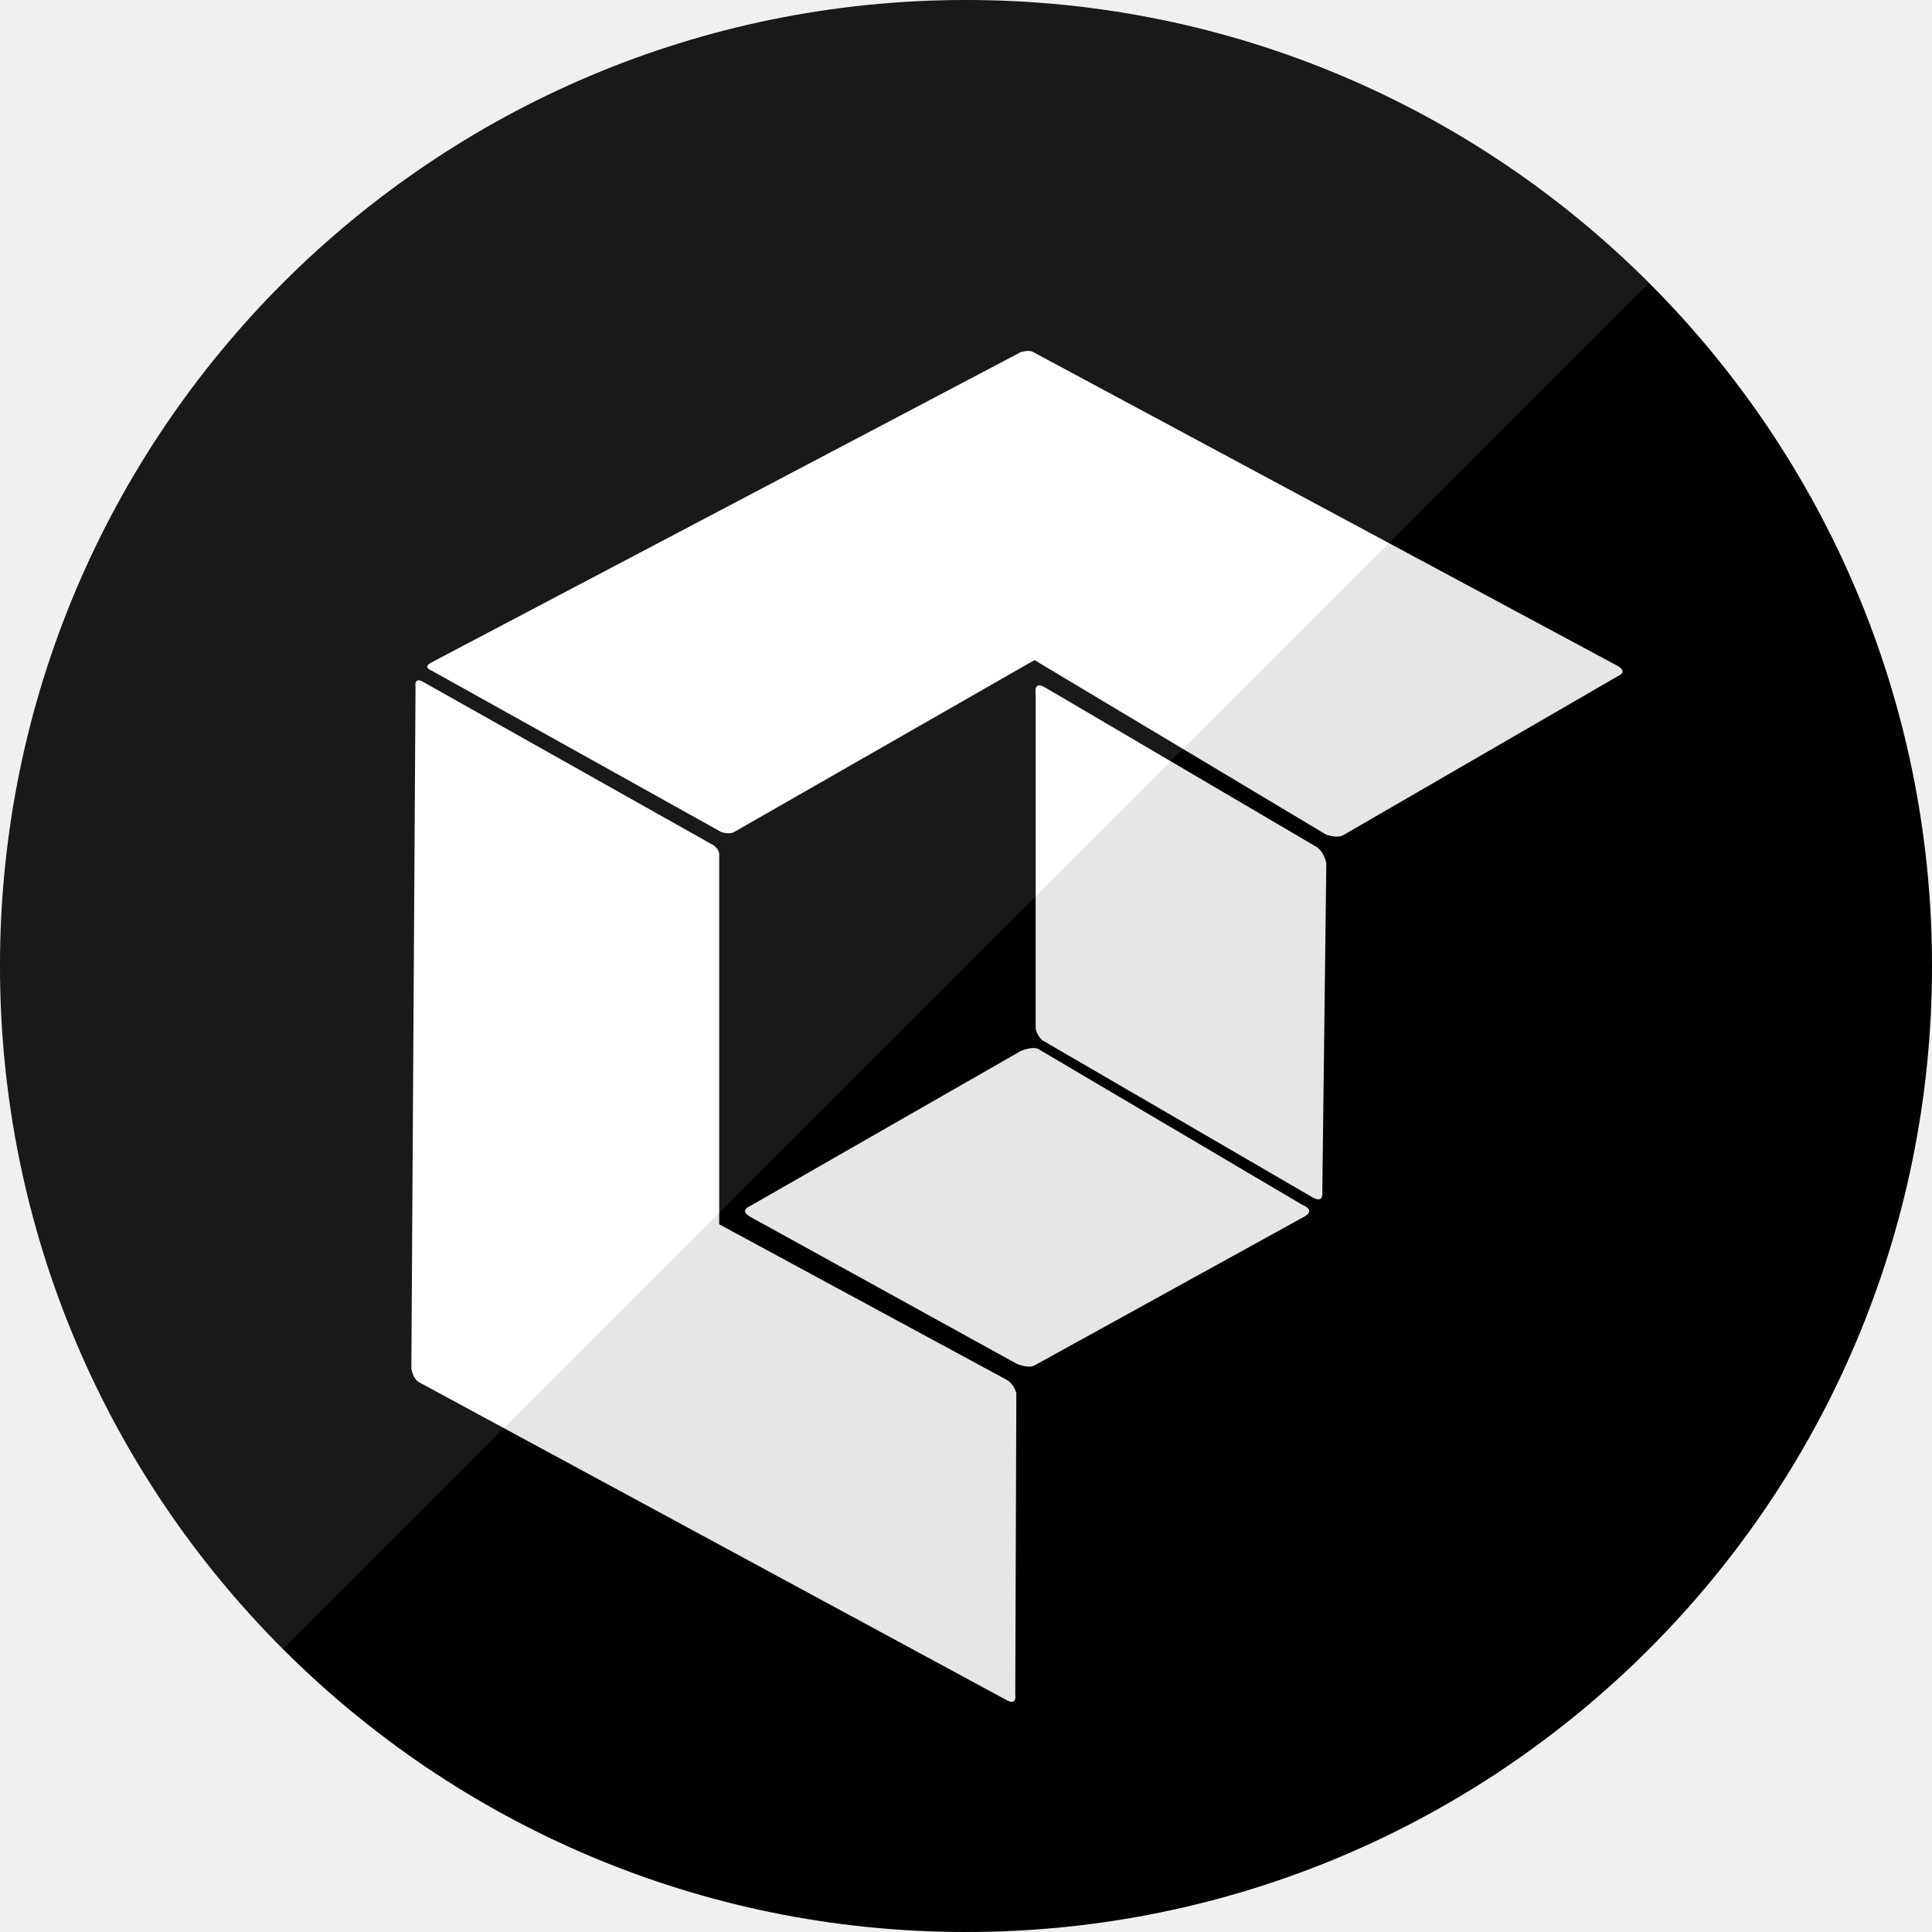
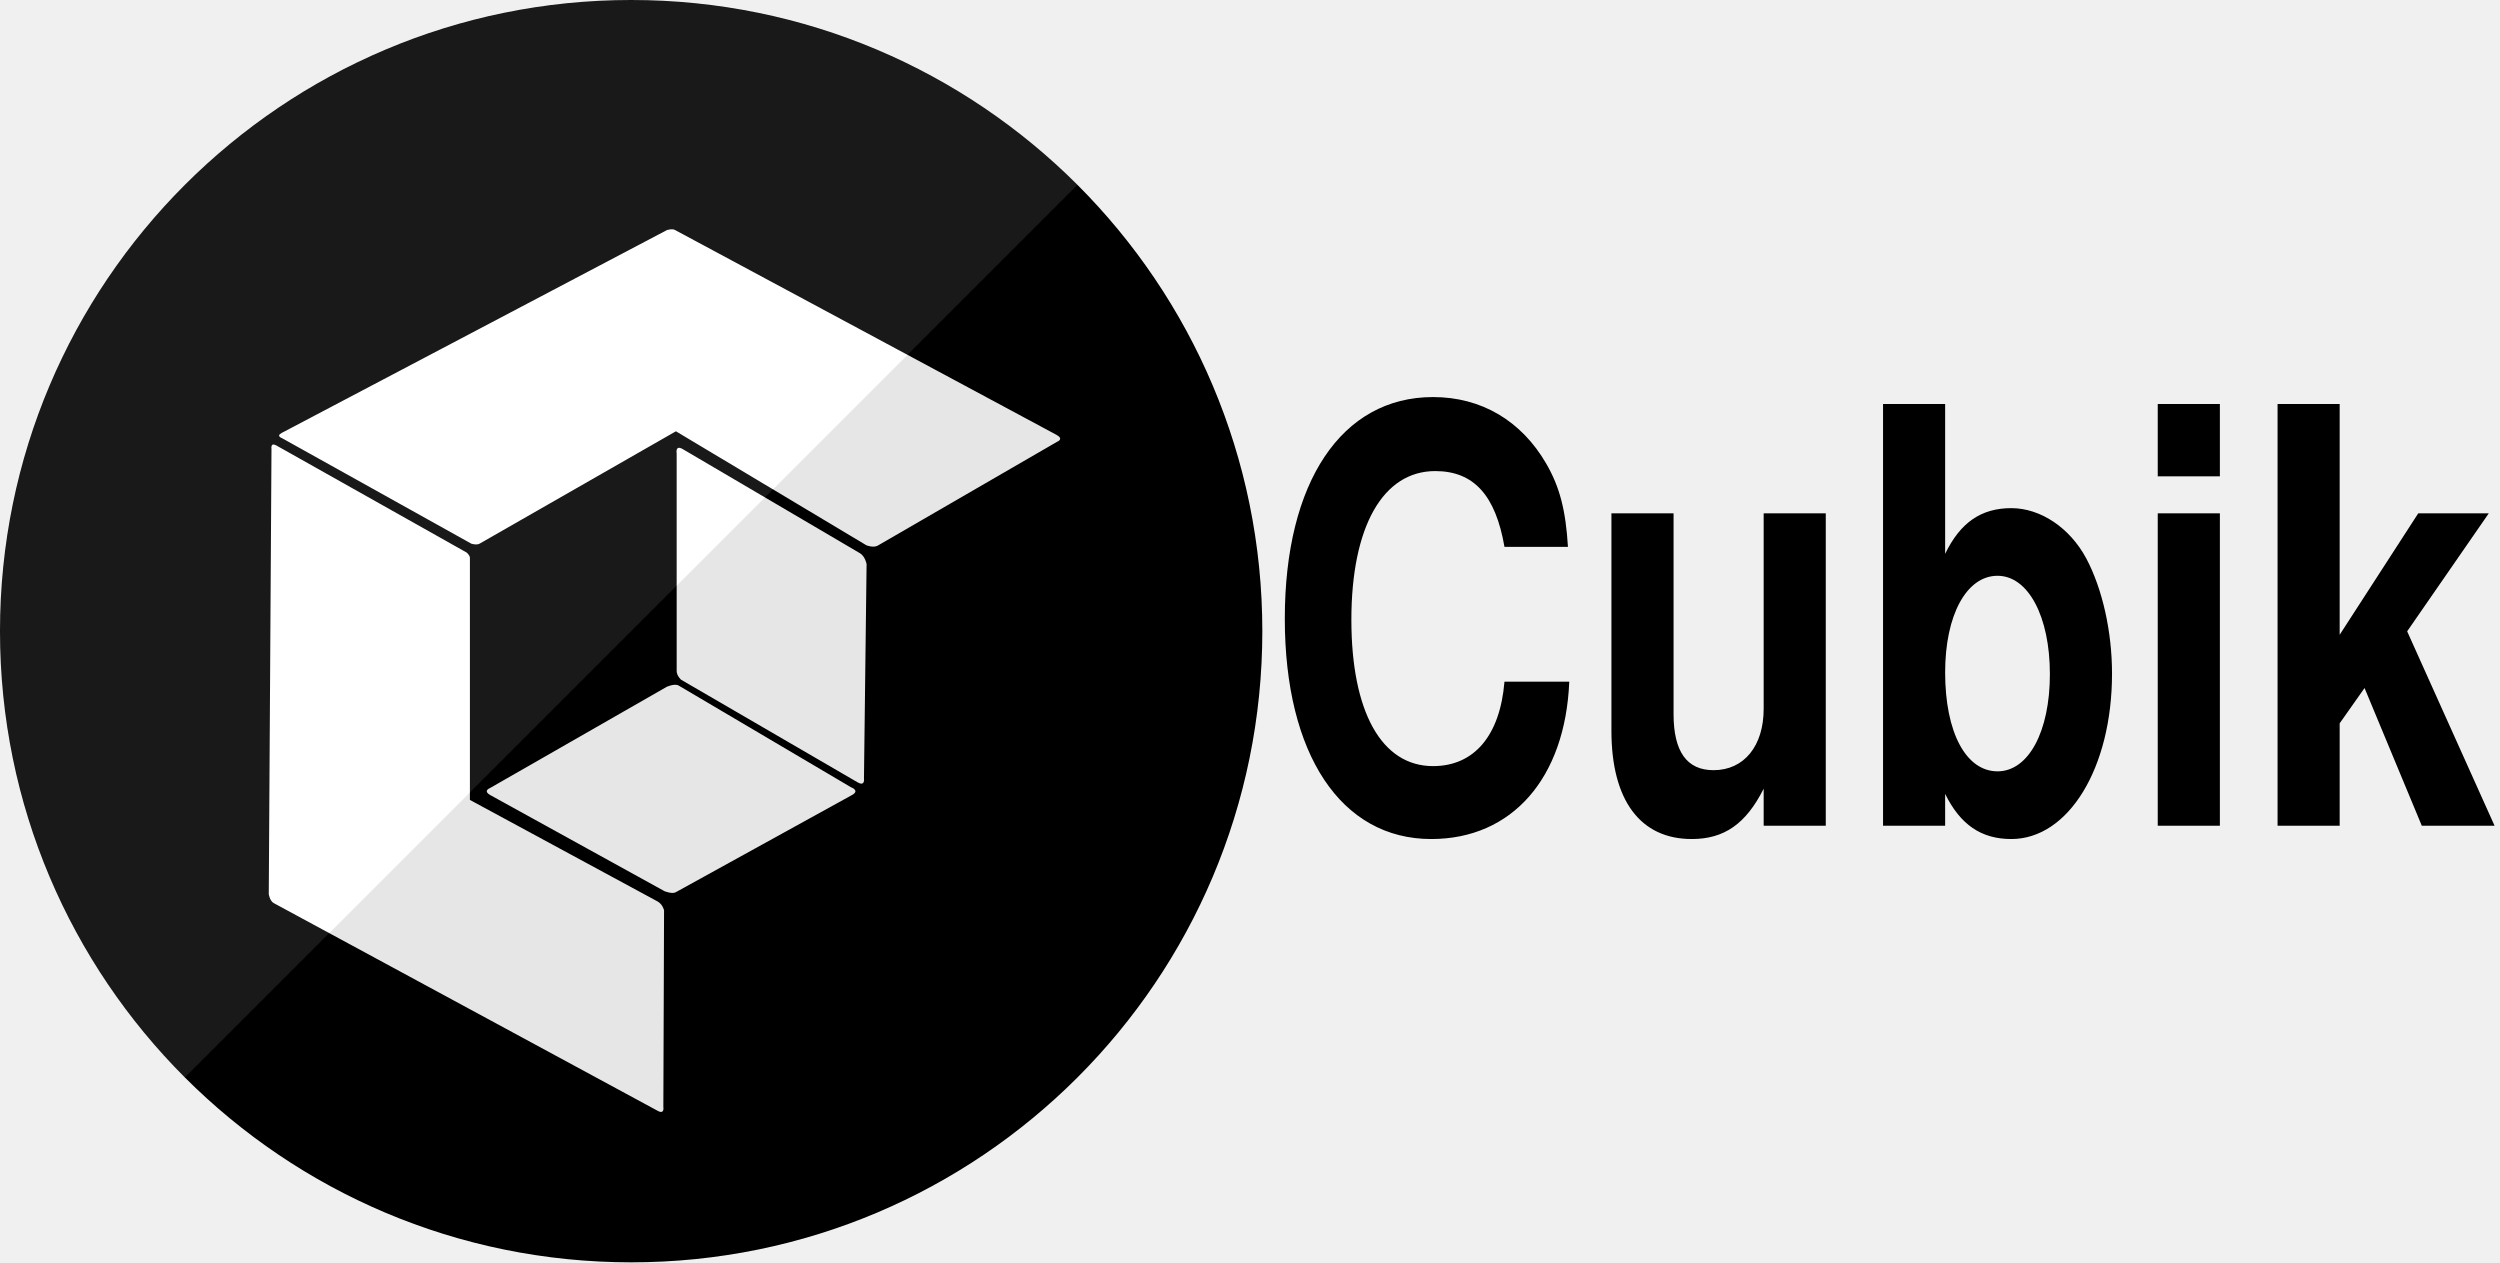
- <svg xmlns="http://www.w3.org/2000/svg" height="512" preserveAspectRatio="xMidYMid" viewBox="0 0 512 512" width="512">
-   <defs>
-     <style>
-       .cls-1, .cls-3 {
-         fill: #fff;
-       }
- 
-       .cls-2, .cls-4 {
-         fill: #000;
-       }
- 
-       .cls-2, .cls-3, .cls-4 {
-         fill-rule: evenodd;
-       }
- 
-       .cls-3, .cls-4 {
-         opacity: 0.1;
-       }
-     </style>
-   </defs>
-   <circle class="cls-1" cx="256" cy="256" r="256" />
-   <path class="cls-2" d="M256.000,512.000 C114.615,512.000 0.000,397.385 0.000,256.000 C0.000,114.615 114.615,0.000 256.000,0.000 C397.385,0.000 512.000,114.615 512.000,256.000 C512.000,397.385 397.385,512.000 256.000,512.000 ZM350.424,315.794 L351.487,228.777 C351.487,228.777 350.919,225.632 348.772,224.371 C336.688,217.272 288.373,188.888 276.907,182.153 C273.776,180.314 274.458,183.885 274.458,183.885 C274.458,183.885 274.458,257.568 274.458,272.160 C274.458,274.106 276.233,275.685 276.233,275.685 C276.233,275.685 334.677,309.660 347.795,317.286 C350.974,319.134 350.424,315.794 350.424,315.794 ZM274.088,361.887 C284.409,356.195 333.784,328.963 345.584,322.456 C348.878,320.639 345.206,319.336 345.206,319.336 C345.206,319.336 285.485,284.093 275.270,278.064 C273.638,277.101 270.415,278.583 270.415,278.583 L198.664,319.681 C198.664,319.681 195.733,320.765 198.953,322.540 C212.163,329.826 269.529,361.464 269.529,361.464 C269.529,361.464 272.579,362.719 274.088,361.887 ZM110.118,182.059 L109.015,362.663 C109.015,362.663 109.400,365.413 111.076,366.320 C128.409,375.697 248.845,440.857 266.807,450.575 C269.627,452.100 269.055,449.013 269.055,449.013 L269.340,369.228 C269.340,369.228 268.805,366.760 266.690,365.616 C252.950,358.183 190.596,324.452 190.596,324.452 C190.596,324.452 190.596,238.551 190.596,226.301 C190.596,225.150 189.224,224.082 189.224,224.082 C189.224,224.082 124.293,187.549 112.095,180.686 C109.613,179.290 110.118,182.059 110.118,182.059 ZM428.459,176.349 C408.867,165.829 288.722,101.311 273.727,93.259 C272.566,92.636 270.454,93.349 270.454,93.349 C270.454,93.349 131.214,166.669 114.291,175.580 C111.846,176.867 114.348,177.699 114.348,177.699 L191.135,220.496 C191.135,220.496 193.242,221.241 194.556,220.489 C206.216,213.815 274.151,174.930 274.151,174.930 L351.416,221.171 C351.416,221.171 354.249,222.323 356.034,221.290 C368.523,214.059 428.845,179.136 428.845,179.136 C428.845,179.136 431.678,178.078 428.459,176.349 Z" />
-   <path class="cls-3" d="M75.001,436.988 C-24.959,337.028 -24.959,174.961 75.001,75.001 C174.961,-24.959 337.028,-24.959 436.988,75.001 " />
-   <path class="cls-4" d="M437.025,75.012 C536.992,174.979 536.992,337.058 437.025,437.025 C337.058,536.992 174.979,536.992 75.012,437.025 " />
+ <svg xmlns="http://www.w3.org/2000/svg" width="1014" height="512" preserveAspectRatio="xMidYMid">
+   <g>
+     <rect fill="none" id="canvas_background" height="514" width="1016" y="-1" x="-1" />
+   </g>
+   <g>
+     <circle fill="#ffffff" id="svg_1" r="256" cy="256" cx="256" class="cls-1" />
+     <path fill-rule="evenodd" fill="#000000" id="svg_2" d="m256,512c-141.385,0 -256,-114.615 -256,-256c0,-141.385 114.615,-256 256,-256c141.385,0 256,114.615 256,256c0,141.385 -114.615,256 -256,256zm94.424,-196.206l1.063,-87.017c0,0 -0.568,-3.145 -2.715,-4.406c-12.084,-7.099 -60.399,-35.483 -71.865,-42.218c-3.131,-1.839 -2.449,1.732 -2.449,1.732c0,0 0,73.683 0,88.275c0,1.946 1.775,3.525 1.775,3.525c0,0 58.444,33.975 71.562,41.601c3.179,1.848 2.629,-1.492 2.629,-1.492zm-76.336,46.093c10.321,-5.692 59.696,-32.924 71.496,-39.431c3.294,-1.817 -0.378,-3.12 -0.378,-3.12c0,0 -59.721,-35.243 -69.936,-41.272c-1.632,-0.963 -4.855,0.519 -4.855,0.519l-71.751,41.098c0,0 -2.931,1.084 0.289,2.859c13.21,7.286 70.576,38.924 70.576,38.924c0,0 3.05,1.255 4.559,0.423zm-163.97,-179.828l-1.103,180.604c0,0 0.385,2.75 2.061,3.657c17.333,9.377 137.769,74.537 155.731,84.255c2.82,1.525 2.248,-1.562 2.248,-1.562l0.285,-79.785c0,0 -0.535,-2.468 -2.65,-3.612c-13.74,-7.433 -76.094,-41.164 -76.094,-41.164c0,0 0,-85.901 0,-98.151c0,-1.151 -1.372,-2.219 -1.372,-2.219c0,0 -64.931,-36.533 -77.129,-43.396c-2.482,-1.396 -1.977,1.373 -1.977,1.373zm318.341,-5.71c-19.592,-10.52 -139.737,-75.038 -154.732,-83.09c-1.161,-0.623 -3.273,0.09 -3.273,0.09c0,0 -139.24,73.32 -156.163,82.231c-2.445,1.287 0.057,2.119 0.057,2.119l76.787,42.797c0,0 2.107,0.745 3.421,-0.007c11.66,-6.674 79.595,-45.559 79.595,-45.559l77.265,46.241c0,0 2.833,1.152 4.618,0.119c12.489,-7.231 72.811,-42.154 72.811,-42.154c0,0 2.833,-1.058 -0.386,-2.787z" class="cls-2" />
+     <path opacity="0.1" fill-rule="evenodd" fill="#ffffff" id="svg_3" d="m75.001,436.988c-99.96,-99.96 -99.96,-262.027 0,-361.987c99.96,-99.96 262.027,-99.96 361.987,0" class="cls-3" />
+     <path opacity="0.1" fill-rule="evenodd" fill="#000000" id="svg_4" d="m437.025,75.012c99.967,99.967 99.967,262.046 0,362.013c-99.967,99.967 -262.046,99.967 -362.013,0" class="cls-4" />
+     <text stroke="#000" transform="matrix(1,0,0,1.303576,0,-110.2789) " font-weight="bold" xml:space="preserve" text-anchor="start" font-family="Helvetica, Arial, sans-serif" font-size="180" id="svg_5" y="341.518" x="513.196" stroke-width="0" fill="#000000">Cubik</text>
+   </g>
</svg>
